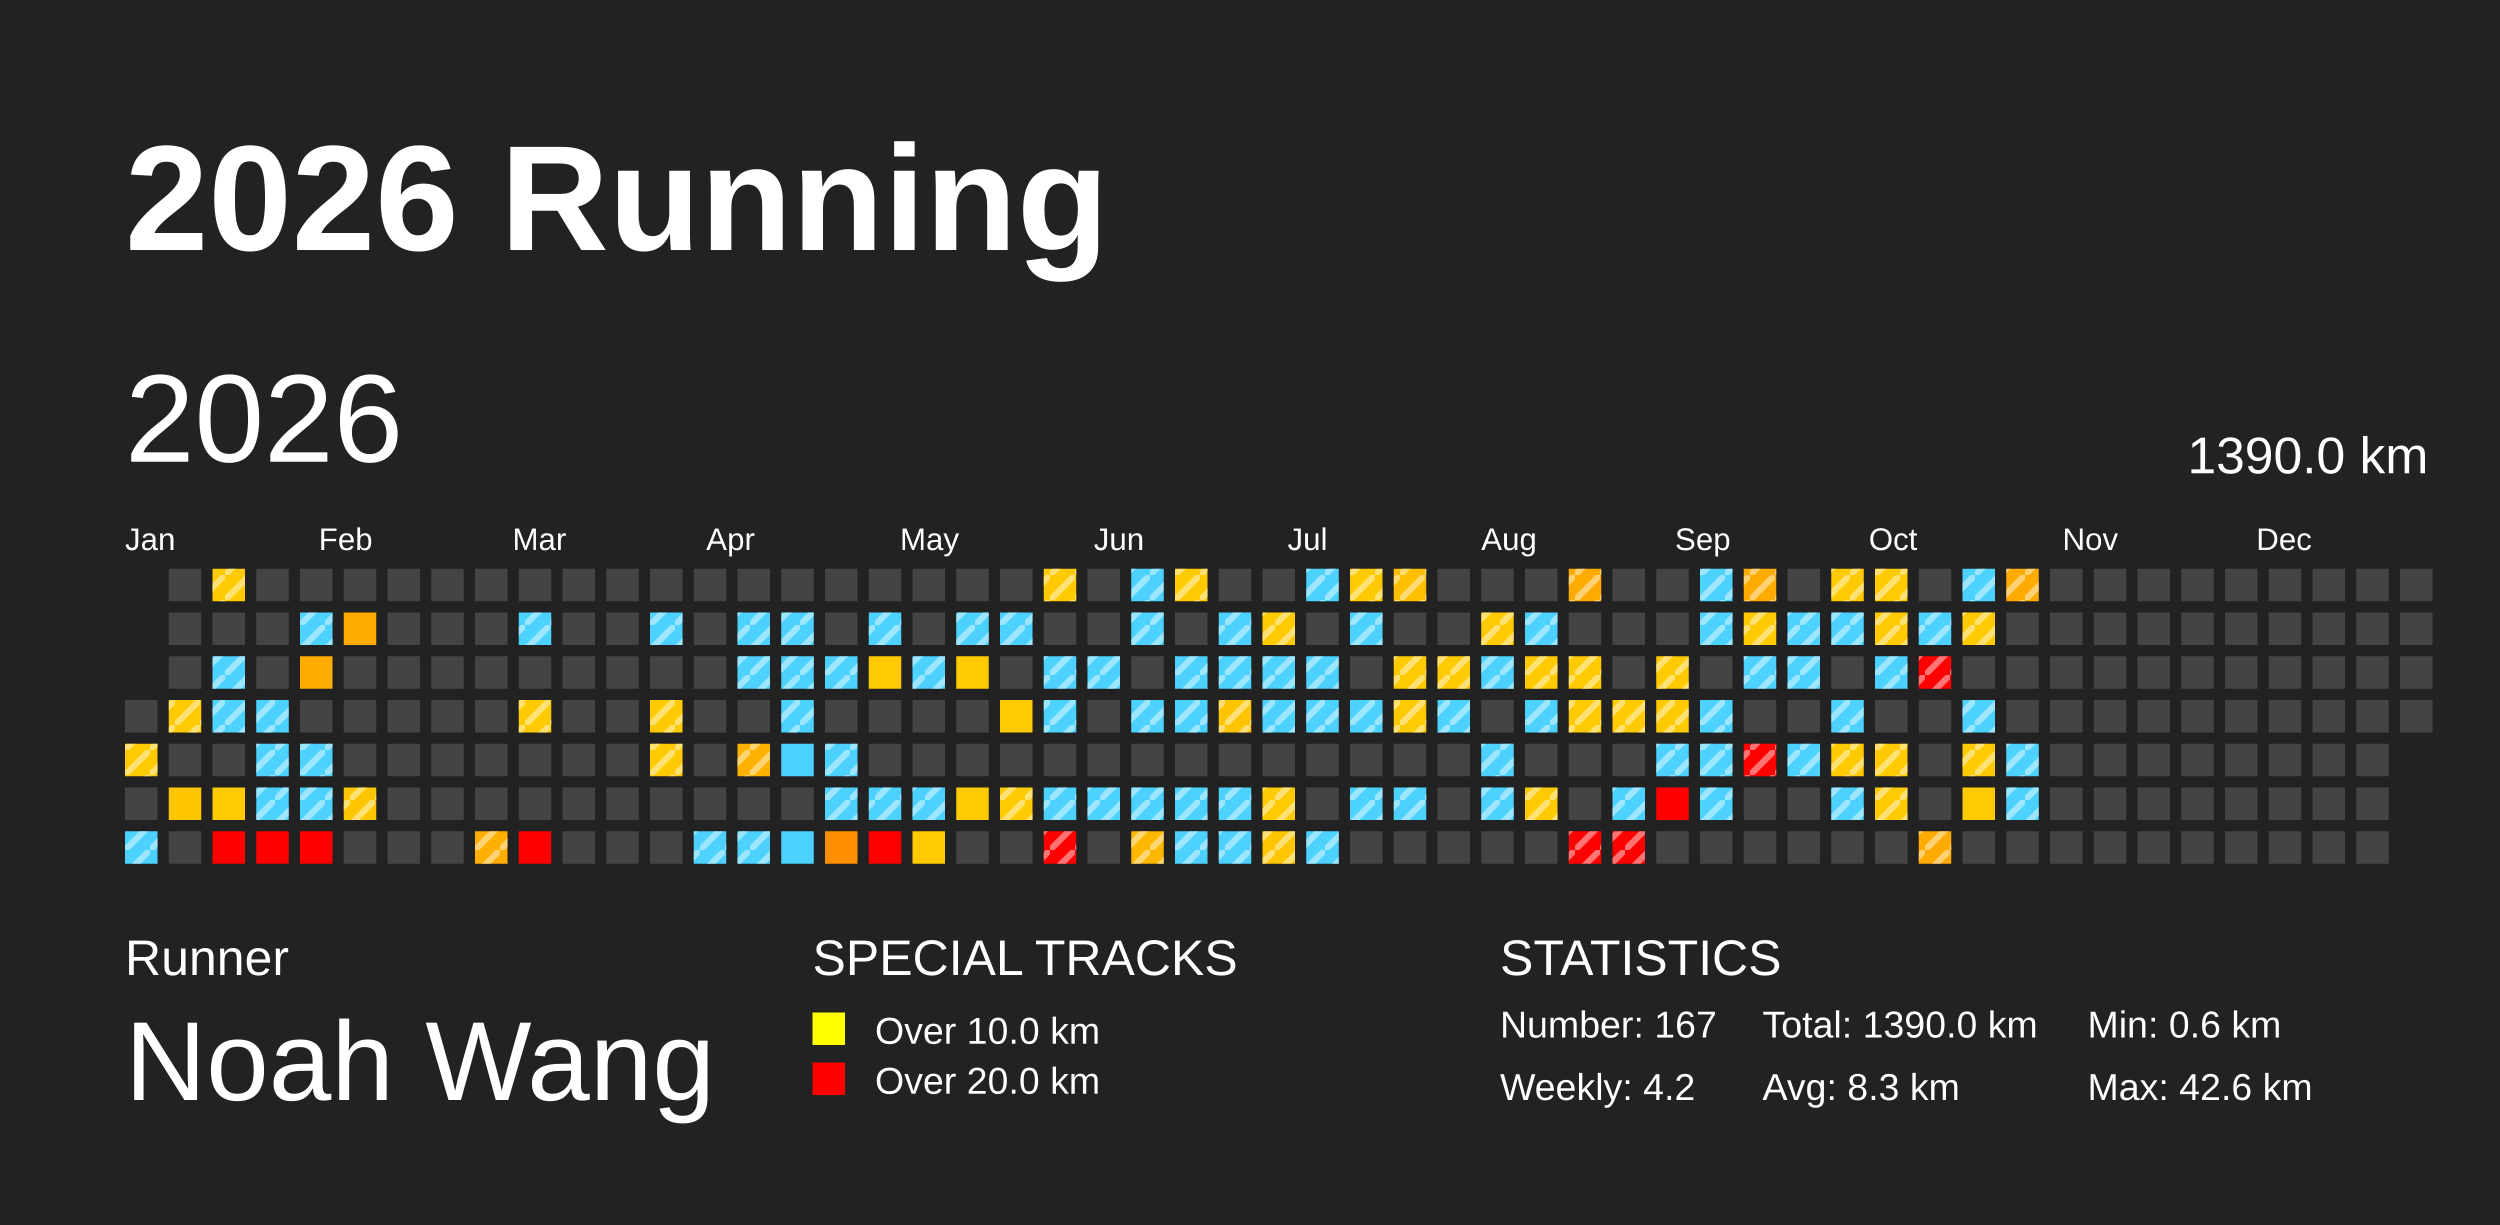
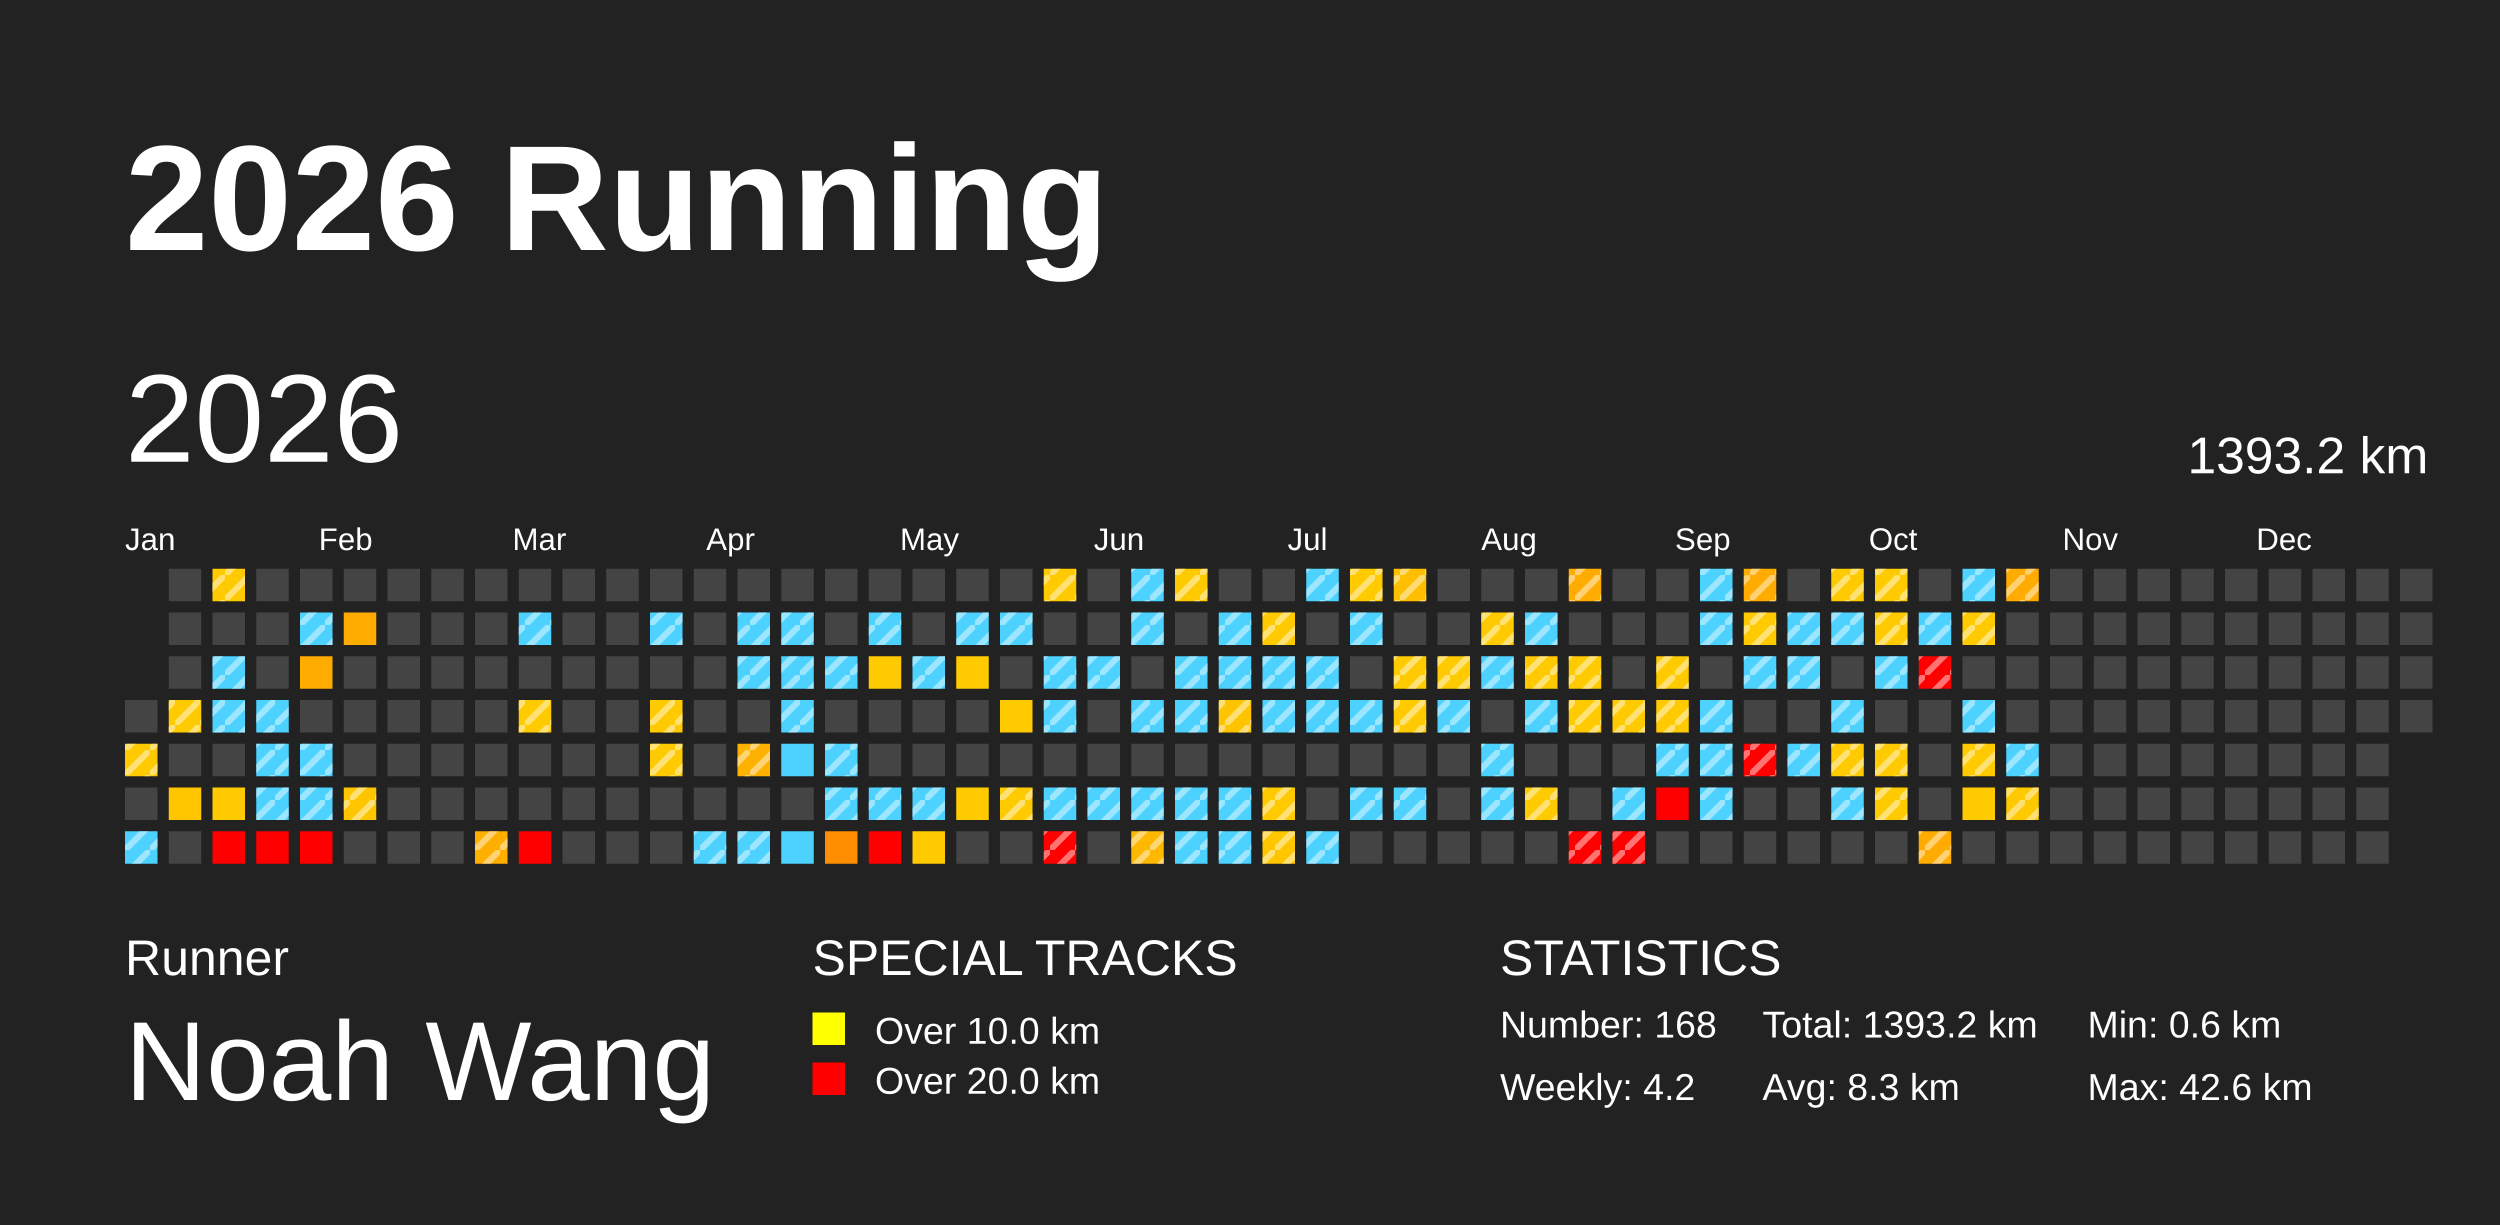
<svg xmlns="http://www.w3.org/2000/svg" baseProfile="full" height="98mm" version="1.1" viewBox="0,0,200,98" width="200mm">
  <defs>
    <pattern height="2" id="indoor-stripe" patternUnits="userSpaceOnUse" width="2">
      <line stroke="white" stroke-opacity="0.45" stroke-width="0.5" x1="0" x2="2" y1="2" y2="0" />
    </pattern>
  </defs>
  <rect fill="#222222" height="98" width="200" x="0" y="0" />
  <text fill="#FFFFFF" style="font-size:12px; font-family:Arial; font-weight:bold;" x="10" y="20">2026 Running</text>
  <text fill="#FFFFFF" style="font-size:4px; font-family:Arial" x="10" y="78">Runner</text>
  <text fill="#FFFFFF" style="font-size:9px; font-family:Arial" x="10" y="88">Noah Wang</text>
  <text fill="#FFFFFF" style="font-size:4px; font-family:Arial" x="65" y="78">SPECIAL TRACKS</text>
  <rect fill="yellow" height="2.6" width="2.6" x="65" y="81" />
  <text fill="#FFFFFF" style="font-size:3px; font-family:Arial" x="70" y="83.5">Over 10.0 km</text>
  <rect fill="red" height="2.6" width="2.6" x="65" y="85" />
  <text fill="#FFFFFF" style="font-size:3px; font-family:Arial" x="70" y="87.5">Over 20.0 km</text>
  <text fill="#FFFFFF" style="font-size:4px; font-family:Arial" x="120" y="78">STATISTICS</text>
-   <text fill="#FFFFFF" style="font-size:3px; font-family:Arial" x="120" y="83">Number: 167</text>
+   <text fill="#FFFFFF" style="font-size:3px; font-family:Arial" x="120" y="83">Number: 168</text>
  <text fill="#FFFFFF" style="font-size:3px; font-family:Arial" x="120" y="88">Weekly: 4.2</text>
-   <text fill="#FFFFFF" style="font-size:3px; font-family:Arial" x="141" y="83">Total: 1390.0 km</text>
+   <text fill="#FFFFFF" style="font-size:3px; font-family:Arial" x="141" y="83">Total: 1393.2 km</text>
  <text fill="#FFFFFF" style="font-size:3px; font-family:Arial" x="141" y="88">Avg: 8.3 km</text>
  <text fill="#FFFFFF" style="font-size:3px; font-family:Arial" x="167" y="83">Min: 0.6 km</text>
  <text fill="#FFFFFF" style="font-size:3px; font-family:Arial" x="167" y="88">Max: 42.6 km</text>
  <text dominant-baseline="hanging" fill="#FFFFFF" style="font-size:10.0px; font-family:Arial;" x="10" y="30">2026</text>
-   <text dominant-baseline="hanging" fill="#FFFFFF" style="font-size:4.125px; font-family:Arial;" x="175" y="35">1390.0 km</text>
+   <text dominant-baseline="hanging" fill="#FFFFFF" style="font-size:4.125px; font-family:Arial;" x="175" y="35">1393.2 km</text>
  <text fill="#FFFFFF" style="font-size:2.5px; font-family:Arial" x="10.0" y="44">Jan</text>
  <text fill="#FFFFFF" style="font-size:2.5px; font-family:Arial" x="25.5" y="44">Feb</text>
  <text fill="#FFFFFF" style="font-size:2.5px; font-family:Arial" x="41.0" y="44">Mar</text>
  <text fill="#FFFFFF" style="font-size:2.5px; font-family:Arial" x="56.5" y="44">Apr</text>
  <text fill="#FFFFFF" style="font-size:2.5px; font-family:Arial" x="72.0" y="44">May</text>
  <text fill="#FFFFFF" style="font-size:2.5px; font-family:Arial" x="87.5" y="44">Jun</text>
  <text fill="#FFFFFF" style="font-size:2.5px; font-family:Arial" x="103.0" y="44">Jul</text>
  <text fill="#FFFFFF" style="font-size:2.5px; font-family:Arial" x="118.5" y="44">Aug</text>
  <text fill="#FFFFFF" style="font-size:2.5px; font-family:Arial" x="134.0" y="44">Sep</text>
  <text fill="#FFFFFF" style="font-size:2.5px; font-family:Arial" x="149.5" y="44">Oct</text>
  <text fill="#FFFFFF" style="font-size:2.5px; font-family:Arial" x="165.0" y="44">Nov</text>
  <text fill="#FFFFFF" style="font-size:2.5px; font-family:Arial" x="180.5" y="44">Dec</text>
  <rect fill="#444444" height="2.6" width="2.6" x="10.0" y="56.0" />
  <rect fill="#ffca00" height="2.6" width="2.6" x="10.0" y="59.5" />
  <rect fill="url(#indoor-stripe)" height="2.6" style="pointer-events: none;" width="2.6" x="10.0" y="59.5" />
  <rect fill="#444444" height="2.6" width="2.6" x="10.0" y="63.0" />
  <rect fill="#4dd2ff" height="2.6" width="2.6" x="10.0" y="66.5" />
  <rect fill="url(#indoor-stripe)" height="2.6" style="pointer-events: none;" width="2.6" x="10.0" y="66.5" />
  <rect fill="#444444" height="2.6" width="2.6" x="13.5" y="45.5" />
  <rect fill="#444444" height="2.6" width="2.6" x="13.5" y="49.0" />
  <rect fill="#444444" height="2.6" width="2.6" x="13.5" y="52.5" />
  <rect fill="#ffca00" height="2.6" width="2.6" x="13.5" y="56.0" />
  <rect fill="url(#indoor-stripe)" height="2.6" style="pointer-events: none;" width="2.6" x="13.5" y="56.0" />
  <rect fill="#444444" height="2.6" width="2.6" x="13.5" y="59.5" />
  <rect fill="#ffc600" height="2.6" width="2.6" x="13.5" y="63.0" />
  <rect fill="#444444" height="2.6" width="2.6" x="13.5" y="66.5" />
  <rect fill="#ffca00" height="2.6" width="2.6" x="17.0" y="45.5" />
  <rect fill="url(#indoor-stripe)" height="2.6" style="pointer-events: none;" width="2.6" x="17.0" y="45.5" />
  <rect fill="#444444" height="2.6" width="2.6" x="17.0" y="49.0" />
  <rect fill="#4dd2ff" height="2.6" width="2.6" x="17.0" y="52.5" />
  <rect fill="url(#indoor-stripe)" height="2.6" style="pointer-events: none;" width="2.6" x="17.0" y="52.5" />
  <rect fill="#4dd2ff" height="2.6" width="2.6" x="17.0" y="56.0" />
  <rect fill="url(#indoor-stripe)" height="2.6" style="pointer-events: none;" width="2.6" x="17.0" y="56.0" />
  <rect fill="#444444" height="2.6" width="2.6" x="17.0" y="59.5" />
  <rect fill="#ffca00" height="2.6" width="2.6" x="17.0" y="63.0" />
  <rect fill="red" height="2.6" width="2.6" x="17.0" y="66.5" />
  <rect fill="#444444" height="2.6" width="2.6" x="20.5" y="45.5" />
  <rect fill="#444444" height="2.6" width="2.6" x="20.5" y="49.0" />
  <rect fill="#444444" height="2.6" width="2.6" x="20.5" y="52.5" />
  <rect fill="#4dd2ff" height="2.6" width="2.6" x="20.5" y="56.0" />
  <rect fill="url(#indoor-stripe)" height="2.6" style="pointer-events: none;" width="2.6" x="20.5" y="56.0" />
  <rect fill="#4dd2ff" height="2.6" width="2.6" x="20.5" y="59.5" />
  <rect fill="url(#indoor-stripe)" height="2.6" style="pointer-events: none;" width="2.6" x="20.5" y="59.5" />
  <rect fill="#4dd2ff" height="2.6" width="2.6" x="20.5" y="63.0" />
  <rect fill="url(#indoor-stripe)" height="2.6" style="pointer-events: none;" width="2.6" x="20.5" y="63.0" />
  <rect fill="red" height="2.6" width="2.6" x="20.5" y="66.5" />
  <rect fill="#444444" height="2.6" width="2.6" x="24.0" y="45.5" />
  <rect fill="#4dd2ff" height="2.6" width="2.6" x="24.0" y="49.0" />
  <rect fill="url(#indoor-stripe)" height="2.6" style="pointer-events: none;" width="2.6" x="24.0" y="49.0" />
  <rect fill="#ffab00" height="2.6" width="2.6" x="24.0" y="52.5" />
  <rect fill="#444444" height="2.6" width="2.6" x="24.0" y="56.0" />
  <rect fill="#4dd2ff" height="2.6" width="2.6" x="24.0" y="59.5" />
  <rect fill="url(#indoor-stripe)" height="2.6" style="pointer-events: none;" width="2.6" x="24.0" y="59.5" />
  <rect fill="#4dd2ff" height="2.6" width="2.6" x="24.0" y="63.0" />
  <rect fill="url(#indoor-stripe)" height="2.6" style="pointer-events: none;" width="2.6" x="24.0" y="63.0" />
  <rect fill="red" height="2.6" width="2.6" x="24.0" y="66.5" />
  <rect fill="#444444" height="2.6" width="2.6" x="27.5" y="45.5" />
  <rect fill="#ffab00" height="2.6" width="2.6" x="27.5" y="49.0" />
  <rect fill="#444444" height="2.6" width="2.6" x="27.5" y="52.5" />
  <rect fill="#444444" height="2.6" width="2.6" x="27.5" y="56.0" />
  <rect fill="#444444" height="2.6" width="2.6" x="27.5" y="59.5" />
  <rect fill="#ffc600" height="2.6" width="2.6" x="27.5" y="63.0" />
  <rect fill="url(#indoor-stripe)" height="2.6" style="pointer-events: none;" width="2.6" x="27.5" y="63.0" />
  <rect fill="#444444" height="2.6" width="2.6" x="27.5" y="66.5" />
  <rect fill="#444444" height="2.6" width="2.6" x="31.0" y="45.5" />
  <rect fill="#444444" height="2.6" width="2.6" x="31.0" y="49.0" />
  <rect fill="#444444" height="2.6" width="2.6" x="31.0" y="52.5" />
  <rect fill="#444444" height="2.6" width="2.6" x="31.0" y="56.0" />
  <rect fill="#444444" height="2.6" width="2.6" x="31.0" y="59.5" />
  <rect fill="#444444" height="2.6" width="2.6" x="31.0" y="63.0" />
  <rect fill="#444444" height="2.6" width="2.6" x="31.0" y="66.5" />
  <rect fill="#444444" height="2.6" width="2.6" x="34.5" y="45.5" />
  <rect fill="#444444" height="2.6" width="2.6" x="34.5" y="49.0" />
  <rect fill="#444444" height="2.6" width="2.6" x="34.5" y="52.5" />
  <rect fill="#444444" height="2.6" width="2.6" x="34.5" y="56.0" />
  <rect fill="#444444" height="2.6" width="2.6" x="34.5" y="59.5" />
  <rect fill="#444444" height="2.6" width="2.6" x="34.5" y="63.0" />
  <rect fill="#444444" height="2.6" width="2.6" x="34.5" y="66.5" />
  <rect fill="#444444" height="2.6" width="2.6" x="38.0" y="45.5" />
  <rect fill="#444444" height="2.6" width="2.6" x="38.0" y="49.0" />
  <rect fill="#444444" height="2.6" width="2.6" x="38.0" y="52.5" />
  <rect fill="#444444" height="2.6" width="2.6" x="38.0" y="56.0" />
  <rect fill="#444444" height="2.6" width="2.6" x="38.0" y="59.5" />
  <rect fill="#444444" height="2.6" width="2.6" x="38.0" y="63.0" />
  <rect fill="#ffaf00" height="2.6" width="2.6" x="38.0" y="66.5" />
  <rect fill="url(#indoor-stripe)" height="2.6" style="pointer-events: none;" width="2.6" x="38.0" y="66.5" />
  <rect fill="#444444" height="2.6" width="2.6" x="41.5" y="45.5" />
  <rect fill="#4dd2ff" height="2.6" width="2.6" x="41.5" y="49.0" />
  <rect fill="url(#indoor-stripe)" height="2.6" style="pointer-events: none;" width="2.6" x="41.5" y="49.0" />
  <rect fill="#444444" height="2.6" width="2.6" x="41.5" y="52.5" />
  <rect fill="#ffca00" height="2.6" width="2.6" x="41.5" y="56.0" />
  <rect fill="url(#indoor-stripe)" height="2.6" style="pointer-events: none;" width="2.6" x="41.5" y="56.0" />
  <rect fill="#444444" height="2.6" width="2.6" x="41.5" y="59.5" />
  <rect fill="#444444" height="2.6" width="2.6" x="41.5" y="63.0" />
  <rect fill="red" height="2.6" width="2.6" x="41.5" y="66.5" />
  <rect fill="#444444" height="2.6" width="2.6" x="45.0" y="45.5" />
  <rect fill="#444444" height="2.6" width="2.6" x="45.0" y="49.0" />
  <rect fill="#444444" height="2.6" width="2.6" x="45.0" y="52.5" />
  <rect fill="#444444" height="2.6" width="2.6" x="45.0" y="56.0" />
  <rect fill="#444444" height="2.6" width="2.6" x="45.0" y="59.5" />
  <rect fill="#444444" height="2.6" width="2.6" x="45.0" y="63.0" />
  <rect fill="#444444" height="2.6" width="2.6" x="45.0" y="66.5" />
  <rect fill="#444444" height="2.6" width="2.6" x="48.5" y="45.5" />
  <rect fill="#444444" height="2.6" width="2.6" x="48.5" y="49.0" />
  <rect fill="#444444" height="2.6" width="2.6" x="48.5" y="52.5" />
  <rect fill="#444444" height="2.6" width="2.6" x="48.5" y="56.0" />
  <rect fill="#444444" height="2.6" width="2.6" x="48.5" y="59.5" />
  <rect fill="#444444" height="2.6" width="2.6" x="48.5" y="63.0" />
  <rect fill="#444444" height="2.6" width="2.6" x="48.5" y="66.5" />
  <rect fill="#444444" height="2.6" width="2.6" x="52.0" y="45.5" />
  <rect fill="#4dd2ff" height="2.6" width="2.6" x="52.0" y="49.0" />
  <rect fill="url(#indoor-stripe)" height="2.6" style="pointer-events: none;" width="2.6" x="52.0" y="49.0" />
  <rect fill="#444444" height="2.6" width="2.6" x="52.0" y="52.5" />
  <rect fill="#ffca00" height="2.6" width="2.6" x="52.0" y="56.0" />
  <rect fill="url(#indoor-stripe)" height="2.6" style="pointer-events: none;" width="2.6" x="52.0" y="56.0" />
  <rect fill="#ffca00" height="2.6" width="2.6" x="52.0" y="59.5" />
  <rect fill="url(#indoor-stripe)" height="2.6" style="pointer-events: none;" width="2.6" x="52.0" y="59.5" />
  <rect fill="#444444" height="2.6" width="2.6" x="52.0" y="63.0" />
  <rect fill="#444444" height="2.6" width="2.6" x="52.0" y="66.5" />
  <rect fill="#444444" height="2.6" width="2.6" x="55.5" y="45.5" />
  <rect fill="#444444" height="2.6" width="2.6" x="55.5" y="49.0" />
  <rect fill="#444444" height="2.6" width="2.6" x="55.5" y="52.5" />
  <rect fill="#444444" height="2.6" width="2.6" x="55.5" y="56.0" />
  <rect fill="#444444" height="2.6" width="2.6" x="55.5" y="59.5" />
  <rect fill="#444444" height="2.6" width="2.6" x="55.5" y="63.0" />
  <rect fill="#4dd2ff" height="2.6" width="2.6" x="55.5" y="66.5" />
  <rect fill="url(#indoor-stripe)" height="2.6" style="pointer-events: none;" width="2.6" x="55.5" y="66.5" />
  <rect fill="#444444" height="2.6" width="2.6" x="59.0" y="45.5" />
  <rect fill="#4dd2ff" height="2.6" width="2.6" x="59.0" y="49.0" />
  <rect fill="url(#indoor-stripe)" height="2.6" style="pointer-events: none;" width="2.6" x="59.0" y="49.0" />
  <rect fill="#4dd2ff" height="2.6" width="2.6" x="59.0" y="52.5" />
  <rect fill="url(#indoor-stripe)" height="2.6" style="pointer-events: none;" width="2.6" x="59.0" y="52.5" />
  <rect fill="#444444" height="2.6" width="2.6" x="59.0" y="56.0" />
  <rect fill="#ffb100" height="2.6" width="2.6" x="59.0" y="59.5" />
  <rect fill="url(#indoor-stripe)" height="2.6" style="pointer-events: none;" width="2.6" x="59.0" y="59.5" />
  <rect fill="#444444" height="2.6" width="2.6" x="59.0" y="63.0" />
  <rect fill="#4dd2ff" height="2.6" width="2.6" x="59.0" y="66.5" />
  <rect fill="url(#indoor-stripe)" height="2.6" style="pointer-events: none;" width="2.6" x="59.0" y="66.5" />
  <rect fill="#444444" height="2.6" width="2.6" x="62.5" y="45.5" />
  <rect fill="#4dd2ff" height="2.6" width="2.6" x="62.5" y="49.0" />
  <rect fill="url(#indoor-stripe)" height="2.6" style="pointer-events: none;" width="2.6" x="62.5" y="49.0" />
  <rect fill="#4dd2ff" height="2.6" width="2.6" x="62.5" y="52.5" />
  <rect fill="url(#indoor-stripe)" height="2.6" style="pointer-events: none;" width="2.6" x="62.5" y="52.5" />
  <rect fill="#4dd2ff" height="2.6" width="2.6" x="62.5" y="56.0" />
  <rect fill="url(#indoor-stripe)" height="2.6" style="pointer-events: none;" width="2.6" x="62.5" y="56.0" />
  <rect fill="#4dd2ff" height="2.6" width="2.6" x="62.5" y="59.5" />
  <rect fill="#444444" height="2.6" width="2.6" x="62.5" y="63.0" />
  <rect fill="#4dd2ff" height="2.6" width="2.6" x="62.5" y="66.5" />
  <rect fill="#444444" height="2.6" width="2.6" x="66.0" y="45.5" />
  <rect fill="#444444" height="2.6" width="2.6" x="66.0" y="49.0" />
  <rect fill="#4dd2ff" height="2.6" width="2.6" x="66.0" y="52.5" />
  <rect fill="url(#indoor-stripe)" height="2.6" style="pointer-events: none;" width="2.6" x="66.0" y="52.5" />
  <rect fill="#444444" height="2.6" width="2.6" x="66.0" y="56.0" />
  <rect fill="#4dd2ff" height="2.6" width="2.6" x="66.0" y="59.5" />
  <rect fill="url(#indoor-stripe)" height="2.6" style="pointer-events: none;" width="2.6" x="66.0" y="59.5" />
  <rect fill="#4dd2ff" height="2.6" width="2.6" x="66.0" y="63.0" />
  <rect fill="url(#indoor-stripe)" height="2.6" style="pointer-events: none;" width="2.6" x="66.0" y="63.0" />
  <rect fill="#ff8f00" height="2.6" width="2.6" x="66.0" y="66.5" />
  <rect fill="#444444" height="2.6" width="2.6" x="69.5" y="45.5" />
  <rect fill="#4dd2ff" height="2.6" width="2.6" x="69.5" y="49.0" />
  <rect fill="url(#indoor-stripe)" height="2.6" style="pointer-events: none;" width="2.6" x="69.5" y="49.0" />
  <rect fill="#ffca00" height="2.6" width="2.6" x="69.5" y="52.5" />
  <rect fill="#444444" height="2.6" width="2.6" x="69.5" y="56.0" />
  <rect fill="#444444" height="2.6" width="2.6" x="69.5" y="59.5" />
  <rect fill="#4dd2ff" height="2.6" width="2.6" x="69.5" y="63.0" />
  <rect fill="url(#indoor-stripe)" height="2.6" style="pointer-events: none;" width="2.6" x="69.5" y="63.0" />
  <rect fill="red" height="2.6" width="2.6" x="69.5" y="66.5" />
  <rect fill="#444444" height="2.6" width="2.6" x="73.0" y="45.5" />
  <rect fill="#444444" height="2.6" width="2.6" x="73.0" y="49.0" />
  <rect fill="#4dd2ff" height="2.6" width="2.6" x="73.0" y="52.5" />
  <rect fill="url(#indoor-stripe)" height="2.6" style="pointer-events: none;" width="2.6" x="73.0" y="52.5" />
  <rect fill="#444444" height="2.6" width="2.6" x="73.0" y="56.0" />
  <rect fill="#444444" height="2.6" width="2.6" x="73.0" y="59.5" />
  <rect fill="#4dd2ff" height="2.6" width="2.6" x="73.0" y="63.0" />
  <rect fill="url(#indoor-stripe)" height="2.6" style="pointer-events: none;" width="2.6" x="73.0" y="63.0" />
  <rect fill="#ffca00" height="2.6" width="2.6" x="73.0" y="66.5" />
  <rect fill="#444444" height="2.6" width="2.6" x="76.5" y="45.5" />
  <rect fill="#4dd2ff" height="2.6" width="2.6" x="76.5" y="49.0" />
  <rect fill="url(#indoor-stripe)" height="2.6" style="pointer-events: none;" width="2.6" x="76.5" y="49.0" />
  <rect fill="#ffca00" height="2.6" width="2.6" x="76.5" y="52.5" />
  <rect fill="#444444" height="2.6" width="2.6" x="76.5" y="56.0" />
  <rect fill="#444444" height="2.6" width="2.6" x="76.5" y="59.5" />
  <rect fill="#ffca00" height="2.6" width="2.6" x="76.5" y="63.0" />
  <rect fill="#444444" height="2.6" width="2.6" x="76.5" y="66.5" />
  <rect fill="#444444" height="2.6" width="2.6" x="80.0" y="45.5" />
  <rect fill="#4dd2ff" height="2.6" width="2.6" x="80.0" y="49.0" />
  <rect fill="url(#indoor-stripe)" height="2.6" style="pointer-events: none;" width="2.6" x="80.0" y="49.0" />
  <rect fill="#444444" height="2.6" width="2.6" x="80.0" y="52.5" />
  <rect fill="#ffca00" height="2.6" width="2.6" x="80.0" y="56.0" />
  <rect fill="#444444" height="2.6" width="2.6" x="80.0" y="59.5" />
  <rect fill="#ffca00" height="2.6" width="2.6" x="80.0" y="63.0" />
  <rect fill="url(#indoor-stripe)" height="2.6" style="pointer-events: none;" width="2.6" x="80.0" y="63.0" />
  <rect fill="#444444" height="2.6" width="2.6" x="80.0" y="66.5" />
  <rect fill="#ffca00" height="2.6" width="2.6" x="83.5" y="45.5" />
  <rect fill="url(#indoor-stripe)" height="2.6" style="pointer-events: none;" width="2.6" x="83.5" y="45.5" />
  <rect fill="#444444" height="2.6" width="2.6" x="83.5" y="49.0" />
  <rect fill="#4dd2ff" height="2.6" width="2.6" x="83.5" y="52.5" />
  <rect fill="url(#indoor-stripe)" height="2.6" style="pointer-events: none;" width="2.6" x="83.5" y="52.5" />
  <rect fill="#4dd2ff" height="2.6" width="2.6" x="83.5" y="56.0" />
  <rect fill="url(#indoor-stripe)" height="2.6" style="pointer-events: none;" width="2.6" x="83.5" y="56.0" />
  <rect fill="#444444" height="2.6" width="2.6" x="83.5" y="59.5" />
  <rect fill="#4dd2ff" height="2.6" width="2.6" x="83.5" y="63.0" />
  <rect fill="url(#indoor-stripe)" height="2.6" style="pointer-events: none;" width="2.6" x="83.5" y="63.0" />
  <rect fill="red" height="2.6" width="2.6" x="83.5" y="66.5" />
  <rect fill="url(#indoor-stripe)" height="2.6" style="pointer-events: none;" width="2.6" x="83.5" y="66.5" />
  <rect fill="#444444" height="2.6" width="2.6" x="87.0" y="45.5" />
  <rect fill="#444444" height="2.6" width="2.6" x="87.0" y="49.0" />
  <rect fill="#4dd2ff" height="2.6" width="2.6" x="87.0" y="52.5" />
  <rect fill="url(#indoor-stripe)" height="2.6" style="pointer-events: none;" width="2.6" x="87.0" y="52.5" />
  <rect fill="#444444" height="2.6" width="2.6" x="87.0" y="56.0" />
  <rect fill="#444444" height="2.6" width="2.6" x="87.0" y="59.5" />
  <rect fill="#4dd2ff" height="2.6" width="2.6" x="87.0" y="63.0" />
  <rect fill="url(#indoor-stripe)" height="2.6" style="pointer-events: none;" width="2.6" x="87.0" y="63.0" />
  <rect fill="#444444" height="2.6" width="2.6" x="87.0" y="66.5" />
  <rect fill="#4dd2ff" height="2.6" width="2.6" x="90.5" y="45.5" />
  <rect fill="url(#indoor-stripe)" height="2.6" style="pointer-events: none;" width="2.6" x="90.5" y="45.5" />
  <rect fill="#4dd2ff" height="2.6" width="2.6" x="90.5" y="49.0" />
  <rect fill="url(#indoor-stripe)" height="2.6" style="pointer-events: none;" width="2.6" x="90.5" y="49.0" />
  <rect fill="#444444" height="2.6" width="2.6" x="90.5" y="52.5" />
  <rect fill="#4dd2ff" height="2.6" width="2.6" x="90.5" y="56.0" />
  <rect fill="url(#indoor-stripe)" height="2.6" style="pointer-events: none;" width="2.6" x="90.5" y="56.0" />
  <rect fill="#444444" height="2.6" width="2.6" x="90.5" y="59.5" />
  <rect fill="#4dd2ff" height="2.6" width="2.6" x="90.5" y="63.0" />
  <rect fill="url(#indoor-stripe)" height="2.6" style="pointer-events: none;" width="2.6" x="90.5" y="63.0" />
  <rect fill="#ffb800" height="2.6" width="2.6" x="90.5" y="66.5" />
  <rect fill="url(#indoor-stripe)" height="2.6" style="pointer-events: none;" width="2.6" x="90.5" y="66.5" />
  <rect fill="#ffca00" height="2.6" width="2.6" x="94.0" y="45.5" />
  <rect fill="url(#indoor-stripe)" height="2.6" style="pointer-events: none;" width="2.6" x="94.0" y="45.5" />
  <rect fill="#444444" height="2.6" width="2.6" x="94.0" y="49.0" />
  <rect fill="#4dd2ff" height="2.6" width="2.6" x="94.0" y="52.5" />
  <rect fill="url(#indoor-stripe)" height="2.6" style="pointer-events: none;" width="2.6" x="94.0" y="52.5" />
  <rect fill="#4dd2ff" height="2.6" width="2.6" x="94.0" y="56.0" />
  <rect fill="url(#indoor-stripe)" height="2.6" style="pointer-events: none;" width="2.6" x="94.0" y="56.0" />
  <rect fill="#444444" height="2.6" width="2.6" x="94.0" y="59.5" />
  <rect fill="#4dd2ff" height="2.6" width="2.6" x="94.0" y="63.0" />
  <rect fill="url(#indoor-stripe)" height="2.6" style="pointer-events: none;" width="2.6" x="94.0" y="63.0" />
  <rect fill="#4dd2ff" height="2.6" width="2.6" x="94.0" y="66.5" />
  <rect fill="url(#indoor-stripe)" height="2.6" style="pointer-events: none;" width="2.6" x="94.0" y="66.5" />
  <rect fill="#444444" height="2.6" width="2.6" x="97.5" y="45.5" />
  <rect fill="#4dd2ff" height="2.6" width="2.6" x="97.5" y="49.0" />
  <rect fill="url(#indoor-stripe)" height="2.6" style="pointer-events: none;" width="2.6" x="97.5" y="49.0" />
  <rect fill="#4dd2ff" height="2.6" width="2.6" x="97.5" y="52.5" />
  <rect fill="url(#indoor-stripe)" height="2.6" style="pointer-events: none;" width="2.6" x="97.5" y="52.5" />
  <rect fill="#ffc400" height="2.6" width="2.6" x="97.5" y="56.0" />
  <rect fill="url(#indoor-stripe)" height="2.6" style="pointer-events: none;" width="2.6" x="97.5" y="56.0" />
  <rect fill="#444444" height="2.6" width="2.6" x="97.5" y="59.5" />
  <rect fill="#4dd2ff" height="2.6" width="2.6" x="97.5" y="63.0" />
  <rect fill="url(#indoor-stripe)" height="2.6" style="pointer-events: none;" width="2.6" x="97.5" y="63.0" />
  <rect fill="#4dd2ff" height="2.6" width="2.6" x="97.5" y="66.5" />
  <rect fill="url(#indoor-stripe)" height="2.6" style="pointer-events: none;" width="2.6" x="97.5" y="66.5" />
  <rect fill="#444444" height="2.6" width="2.6" x="101.0" y="45.5" />
  <rect fill="#ffca00" height="2.6" width="2.6" x="101.0" y="49.0" />
  <rect fill="url(#indoor-stripe)" height="2.6" style="pointer-events: none;" width="2.6" x="101.0" y="49.0" />
  <rect fill="#4dd2ff" height="2.6" width="2.6" x="101.0" y="52.5" />
  <rect fill="url(#indoor-stripe)" height="2.6" style="pointer-events: none;" width="2.6" x="101.0" y="52.5" />
  <rect fill="#4dd2ff" height="2.6" width="2.6" x="101.0" y="56.0" />
  <rect fill="url(#indoor-stripe)" height="2.6" style="pointer-events: none;" width="2.6" x="101.0" y="56.0" />
  <rect fill="#444444" height="2.6" width="2.6" x="101.0" y="59.5" />
  <rect fill="#ffca00" height="2.6" width="2.6" x="101.0" y="63.0" />
  <rect fill="url(#indoor-stripe)" height="2.6" style="pointer-events: none;" width="2.6" x="101.0" y="63.0" />
  <rect fill="#ffc600" height="2.6" width="2.6" x="101.0" y="66.5" />
  <rect fill="url(#indoor-stripe)" height="2.6" style="pointer-events: none;" width="2.6" x="101.0" y="66.5" />
  <rect fill="#4dd2ff" height="2.6" width="2.6" x="104.5" y="45.5" />
  <rect fill="url(#indoor-stripe)" height="2.6" style="pointer-events: none;" width="2.6" x="104.5" y="45.5" />
  <rect fill="#444444" height="2.6" width="2.6" x="104.5" y="49.0" />
  <rect fill="#4dd2ff" height="2.6" width="2.6" x="104.5" y="52.5" />
  <rect fill="url(#indoor-stripe)" height="2.6" style="pointer-events: none;" width="2.6" x="104.5" y="52.5" />
  <rect fill="#4dd2ff" height="2.6" width="2.6" x="104.5" y="56.0" />
  <rect fill="url(#indoor-stripe)" height="2.6" style="pointer-events: none;" width="2.6" x="104.5" y="56.0" />
  <rect fill="#444444" height="2.6" width="2.6" x="104.5" y="59.5" />
  <rect fill="#444444" height="2.6" width="2.6" x="104.5" y="63.0" />
  <rect fill="#4dd2ff" height="2.6" width="2.6" x="104.5" y="66.5" />
  <rect fill="url(#indoor-stripe)" height="2.6" style="pointer-events: none;" width="2.6" x="104.5" y="66.5" />
  <rect fill="#ffca00" height="2.6" width="2.6" x="108.0" y="45.5" />
  <rect fill="url(#indoor-stripe)" height="2.6" style="pointer-events: none;" width="2.6" x="108.0" y="45.5" />
  <rect fill="#4dd2ff" height="2.6" width="2.6" x="108.0" y="49.0" />
  <rect fill="url(#indoor-stripe)" height="2.6" style="pointer-events: none;" width="2.6" x="108.0" y="49.0" />
  <rect fill="#444444" height="2.6" width="2.6" x="108.0" y="52.5" />
  <rect fill="#4dd2ff" height="2.6" width="2.6" x="108.0" y="56.0" />
  <rect fill="url(#indoor-stripe)" height="2.6" style="pointer-events: none;" width="2.6" x="108.0" y="56.0" />
  <rect fill="#444444" height="2.6" width="2.6" x="108.0" y="59.5" />
  <rect fill="#4dd2ff" height="2.6" width="2.6" x="108.0" y="63.0" />
  <rect fill="url(#indoor-stripe)" height="2.6" style="pointer-events: none;" width="2.6" x="108.0" y="63.0" />
  <rect fill="#444444" height="2.6" width="2.6" x="108.0" y="66.5" />
  <rect fill="#ffbe00" height="2.6" width="2.6" x="111.5" y="45.5" />
  <rect fill="url(#indoor-stripe)" height="2.6" style="pointer-events: none;" width="2.6" x="111.5" y="45.5" />
  <rect fill="#444444" height="2.6" width="2.6" x="111.5" y="49.0" />
  <rect fill="#ffca00" height="2.6" width="2.6" x="111.5" y="52.5" />
  <rect fill="url(#indoor-stripe)" height="2.6" style="pointer-events: none;" width="2.6" x="111.5" y="52.5" />
  <rect fill="#ffca00" height="2.6" width="2.6" x="111.5" y="56.0" />
  <rect fill="url(#indoor-stripe)" height="2.6" style="pointer-events: none;" width="2.6" x="111.5" y="56.0" />
  <rect fill="#444444" height="2.6" width="2.6" x="111.5" y="59.5" />
  <rect fill="#4dd2ff" height="2.6" width="2.6" x="111.5" y="63.0" />
  <rect fill="url(#indoor-stripe)" height="2.6" style="pointer-events: none;" width="2.6" x="111.5" y="63.0" />
  <rect fill="#444444" height="2.6" width="2.6" x="111.5" y="66.5" />
  <rect fill="#444444" height="2.6" width="2.6" x="115.0" y="45.5" />
  <rect fill="#444444" height="2.6" width="2.6" x="115.0" y="49.0" />
  <rect fill="#ffca00" height="2.6" width="2.6" x="115.0" y="52.5" />
  <rect fill="url(#indoor-stripe)" height="2.6" style="pointer-events: none;" width="2.6" x="115.0" y="52.5" />
  <rect fill="#4dd2ff" height="2.6" width="2.6" x="115.0" y="56.0" />
  <rect fill="url(#indoor-stripe)" height="2.6" style="pointer-events: none;" width="2.6" x="115.0" y="56.0" />
  <rect fill="#444444" height="2.6" width="2.6" x="115.0" y="59.5" />
  <rect fill="#444444" height="2.6" width="2.6" x="115.0" y="63.0" />
  <rect fill="#444444" height="2.6" width="2.6" x="115.0" y="66.5" />
  <rect fill="#444444" height="2.6" width="2.6" x="118.5" y="45.5" />
  <rect fill="#ffca00" height="2.6" width="2.6" x="118.5" y="49.0" />
  <rect fill="url(#indoor-stripe)" height="2.6" style="pointer-events: none;" width="2.6" x="118.5" y="49.0" />
  <rect fill="#4dd2ff" height="2.6" width="2.6" x="118.5" y="52.5" />
  <rect fill="url(#indoor-stripe)" height="2.6" style="pointer-events: none;" width="2.6" x="118.5" y="52.5" />
  <rect fill="#444444" height="2.6" width="2.6" x="118.5" y="56.0" />
  <rect fill="#4dd2ff" height="2.6" width="2.6" x="118.5" y="59.5" />
  <rect fill="url(#indoor-stripe)" height="2.6" style="pointer-events: none;" width="2.6" x="118.5" y="59.5" />
  <rect fill="#4dd2ff" height="2.6" width="2.6" x="118.5" y="63.0" />
  <rect fill="url(#indoor-stripe)" height="2.6" style="pointer-events: none;" width="2.6" x="118.5" y="63.0" />
  <rect fill="#444444" height="2.6" width="2.6" x="118.5" y="66.5" />
  <rect fill="#444444" height="2.6" width="2.6" x="122.0" y="45.5" />
  <rect fill="#4dd2ff" height="2.6" width="2.6" x="122.0" y="49.0" />
  <rect fill="url(#indoor-stripe)" height="2.6" style="pointer-events: none;" width="2.6" x="122.0" y="49.0" />
  <rect fill="#ffca00" height="2.6" width="2.6" x="122.0" y="52.5" />
  <rect fill="url(#indoor-stripe)" height="2.6" style="pointer-events: none;" width="2.6" x="122.0" y="52.5" />
  <rect fill="#4dd2ff" height="2.6" width="2.6" x="122.0" y="56.0" />
  <rect fill="url(#indoor-stripe)" height="2.6" style="pointer-events: none;" width="2.6" x="122.0" y="56.0" />
  <rect fill="#444444" height="2.6" width="2.6" x="122.0" y="59.5" />
  <rect fill="#ffca00" height="2.6" width="2.6" x="122.0" y="63.0" />
  <rect fill="url(#indoor-stripe)" height="2.6" style="pointer-events: none;" width="2.6" x="122.0" y="63.0" />
  <rect fill="#444444" height="2.6" width="2.6" x="122.0" y="66.5" />
  <rect fill="#ffab00" height="2.6" width="2.6" x="125.5" y="45.5" />
  <rect fill="url(#indoor-stripe)" height="2.6" style="pointer-events: none;" width="2.6" x="125.5" y="45.5" />
  <rect fill="#444444" height="2.6" width="2.6" x="125.5" y="49.0" />
  <rect fill="#ffca00" height="2.6" width="2.6" x="125.5" y="52.5" />
  <rect fill="url(#indoor-stripe)" height="2.6" style="pointer-events: none;" width="2.6" x="125.5" y="52.5" />
  <rect fill="#ffca00" height="2.6" width="2.6" x="125.5" y="56.0" />
  <rect fill="url(#indoor-stripe)" height="2.6" style="pointer-events: none;" width="2.6" x="125.5" y="56.0" />
  <rect fill="#444444" height="2.6" width="2.6" x="125.5" y="59.5" />
  <rect fill="#444444" height="2.6" width="2.6" x="125.5" y="63.0" />
  <rect fill="red" height="2.6" width="2.6" x="125.5" y="66.5" />
  <rect fill="url(#indoor-stripe)" height="2.6" style="pointer-events: none;" width="2.6" x="125.5" y="66.5" />
  <rect fill="#444444" height="2.6" width="2.6" x="129.0" y="45.5" />
  <rect fill="#444444" height="2.6" width="2.6" x="129.0" y="49.0" />
  <rect fill="#444444" height="2.6" width="2.6" x="129.0" y="52.5" />
  <rect fill="#ffca00" height="2.6" width="2.6" x="129.0" y="56.0" />
  <rect fill="url(#indoor-stripe)" height="2.6" style="pointer-events: none;" width="2.6" x="129.0" y="56.0" />
  <rect fill="#444444" height="2.6" width="2.6" x="129.0" y="59.5" />
  <rect fill="#4dd2ff" height="2.6" width="2.6" x="129.0" y="63.0" />
  <rect fill="url(#indoor-stripe)" height="2.6" style="pointer-events: none;" width="2.6" x="129.0" y="63.0" />
  <rect fill="red" height="2.6" width="2.6" x="129.0" y="66.5" />
  <rect fill="url(#indoor-stripe)" height="2.6" style="pointer-events: none;" width="2.6" x="129.0" y="66.5" />
  <rect fill="#444444" height="2.6" width="2.6" x="132.5" y="45.5" />
  <rect fill="#444444" height="2.6" width="2.6" x="132.5" y="49.0" />
  <rect fill="#ffca00" height="2.6" width="2.6" x="132.5" y="52.5" />
  <rect fill="url(#indoor-stripe)" height="2.6" style="pointer-events: none;" width="2.6" x="132.5" y="52.5" />
  <rect fill="#ffca00" height="2.6" width="2.6" x="132.5" y="56.0" />
  <rect fill="url(#indoor-stripe)" height="2.6" style="pointer-events: none;" width="2.6" x="132.5" y="56.0" />
  <rect fill="#4dd2ff" height="2.6" width="2.6" x="132.5" y="59.5" />
  <rect fill="url(#indoor-stripe)" height="2.6" style="pointer-events: none;" width="2.6" x="132.5" y="59.5" />
  <rect fill="red" height="2.6" width="2.6" x="132.5" y="63.0" />
  <rect fill="#444444" height="2.6" width="2.6" x="132.5" y="66.5" />
  <rect fill="#4dd2ff" height="2.6" width="2.6" x="136.0" y="45.5" />
  <rect fill="url(#indoor-stripe)" height="2.6" style="pointer-events: none;" width="2.6" x="136.0" y="45.5" />
  <rect fill="#4dd2ff" height="2.6" width="2.6" x="136.0" y="49.0" />
  <rect fill="url(#indoor-stripe)" height="2.6" style="pointer-events: none;" width="2.6" x="136.0" y="49.0" />
  <rect fill="#444444" height="2.6" width="2.6" x="136.0" y="52.5" />
  <rect fill="#4dd2ff" height="2.6" width="2.6" x="136.0" y="56.0" />
  <rect fill="url(#indoor-stripe)" height="2.6" style="pointer-events: none;" width="2.6" x="136.0" y="56.0" />
  <rect fill="#4dd2ff" height="2.6" width="2.6" x="136.0" y="59.5" />
  <rect fill="url(#indoor-stripe)" height="2.6" style="pointer-events: none;" width="2.6" x="136.0" y="59.5" />
  <rect fill="#4dd2ff" height="2.6" width="2.6" x="136.0" y="63.0" />
  <rect fill="url(#indoor-stripe)" height="2.6" style="pointer-events: none;" width="2.6" x="136.0" y="63.0" />
  <rect fill="#444444" height="2.6" width="2.6" x="136.0" y="66.5" />
  <rect fill="#ffab00" height="2.6" width="2.6" x="139.5" y="45.5" />
  <rect fill="url(#indoor-stripe)" height="2.6" style="pointer-events: none;" width="2.6" x="139.5" y="45.5" />
  <rect fill="#ffca00" height="2.6" width="2.6" x="139.5" y="49.0" />
  <rect fill="url(#indoor-stripe)" height="2.6" style="pointer-events: none;" width="2.6" x="139.5" y="49.0" />
  <rect fill="#4dd2ff" height="2.6" width="2.6" x="139.5" y="52.5" />
  <rect fill="url(#indoor-stripe)" height="2.6" style="pointer-events: none;" width="2.6" x="139.5" y="52.5" />
  <rect fill="#444444" height="2.6" width="2.6" x="139.5" y="56.0" />
  <rect fill="red" height="2.6" width="2.6" x="139.5" y="59.5" />
  <rect fill="url(#indoor-stripe)" height="2.6" style="pointer-events: none;" width="2.6" x="139.5" y="59.5" />
  <rect fill="#444444" height="2.6" width="2.6" x="139.5" y="63.0" />
  <rect fill="#444444" height="2.6" width="2.6" x="139.5" y="66.5" />
  <rect fill="#444444" height="2.6" width="2.6" x="143.0" y="45.5" />
  <rect fill="#4dd2ff" height="2.6" width="2.6" x="143.0" y="49.0" />
  <rect fill="url(#indoor-stripe)" height="2.6" style="pointer-events: none;" width="2.6" x="143.0" y="49.0" />
  <rect fill="#4dd2ff" height="2.6" width="2.6" x="143.0" y="52.5" />
  <rect fill="url(#indoor-stripe)" height="2.6" style="pointer-events: none;" width="2.6" x="143.0" y="52.5" />
  <rect fill="#444444" height="2.6" width="2.6" x="143.0" y="56.0" />
  <rect fill="#4dd2ff" height="2.6" width="2.6" x="143.0" y="59.5" />
  <rect fill="url(#indoor-stripe)" height="2.6" style="pointer-events: none;" width="2.6" x="143.0" y="59.5" />
  <rect fill="#444444" height="2.6" width="2.6" x="143.0" y="63.0" />
  <rect fill="#444444" height="2.6" width="2.6" x="143.0" y="66.5" />
  <rect fill="#ffca00" height="2.6" width="2.6" x="146.5" y="45.5" />
  <rect fill="url(#indoor-stripe)" height="2.6" style="pointer-events: none;" width="2.6" x="146.5" y="45.5" />
  <rect fill="#4dd2ff" height="2.6" width="2.6" x="146.5" y="49.0" />
  <rect fill="url(#indoor-stripe)" height="2.6" style="pointer-events: none;" width="2.6" x="146.5" y="49.0" />
  <rect fill="#444444" height="2.6" width="2.6" x="146.5" y="52.5" />
  <rect fill="#4dd2ff" height="2.6" width="2.6" x="146.5" y="56.0" />
  <rect fill="url(#indoor-stripe)" height="2.6" style="pointer-events: none;" width="2.6" x="146.5" y="56.0" />
  <rect fill="#ffca00" height="2.6" width="2.6" x="146.5" y="59.5" />
  <rect fill="url(#indoor-stripe)" height="2.6" style="pointer-events: none;" width="2.6" x="146.5" y="59.5" />
  <rect fill="#4dd2ff" height="2.6" width="2.6" x="146.5" y="63.0" />
  <rect fill="url(#indoor-stripe)" height="2.6" style="pointer-events: none;" width="2.6" x="146.5" y="63.0" />
  <rect fill="#444444" height="2.6" width="2.6" x="146.5" y="66.5" />
  <rect fill="#ffca00" height="2.6" width="2.6" x="150.0" y="45.5" />
  <rect fill="url(#indoor-stripe)" height="2.6" style="pointer-events: none;" width="2.6" x="150.0" y="45.5" />
  <rect fill="#ffca00" height="2.6" width="2.6" x="150.0" y="49.0" />
  <rect fill="url(#indoor-stripe)" height="2.6" style="pointer-events: none;" width="2.6" x="150.0" y="49.0" />
  <rect fill="#4dd2ff" height="2.6" width="2.6" x="150.0" y="52.5" />
  <rect fill="url(#indoor-stripe)" height="2.6" style="pointer-events: none;" width="2.6" x="150.0" y="52.5" />
  <rect fill="#444444" height="2.6" width="2.6" x="150.0" y="56.0" />
  <rect fill="#ffca00" height="2.6" width="2.6" x="150.0" y="59.5" />
  <rect fill="url(#indoor-stripe)" height="2.6" style="pointer-events: none;" width="2.6" x="150.0" y="59.5" />
  <rect fill="#ffca00" height="2.6" width="2.6" x="150.0" y="63.0" />
  <rect fill="url(#indoor-stripe)" height="2.6" style="pointer-events: none;" width="2.6" x="150.0" y="63.0" />
  <rect fill="#444444" height="2.6" width="2.6" x="150.0" y="66.5" />
  <rect fill="#444444" height="2.6" width="2.6" x="153.5" y="45.5" />
  <rect fill="#4dd2ff" height="2.6" width="2.6" x="153.5" y="49.0" />
  <rect fill="url(#indoor-stripe)" height="2.6" style="pointer-events: none;" width="2.6" x="153.5" y="49.0" />
  <rect fill="red" height="2.6" width="2.6" x="153.5" y="52.5" />
  <rect fill="url(#indoor-stripe)" height="2.6" style="pointer-events: none;" width="2.6" x="153.5" y="52.5" />
  <rect fill="#444444" height="2.6" width="2.6" x="153.5" y="56.0" />
  <rect fill="#444444" height="2.6" width="2.6" x="153.5" y="59.5" />
  <rect fill="#444444" height="2.6" width="2.6" x="153.5" y="63.0" />
  <rect fill="#ffab00" height="2.6" width="2.6" x="153.5" y="66.5" />
  <rect fill="url(#indoor-stripe)" height="2.6" style="pointer-events: none;" width="2.6" x="153.5" y="66.5" />
  <rect fill="#4dd2ff" height="2.6" width="2.6" x="157.0" y="45.5" />
  <rect fill="url(#indoor-stripe)" height="2.6" style="pointer-events: none;" width="2.6" x="157.0" y="45.5" />
  <rect fill="#ffca00" height="2.6" width="2.6" x="157.0" y="49.0" />
  <rect fill="url(#indoor-stripe)" height="2.6" style="pointer-events: none;" width="2.6" x="157.0" y="49.0" />
  <rect fill="#444444" height="2.6" width="2.6" x="157.0" y="52.5" />
  <rect fill="#4dd2ff" height="2.6" width="2.6" x="157.0" y="56.0" />
  <rect fill="url(#indoor-stripe)" height="2.6" style="pointer-events: none;" width="2.6" x="157.0" y="56.0" />
  <rect fill="#ffca00" height="2.6" width="2.6" x="157.0" y="59.5" />
  <rect fill="url(#indoor-stripe)" height="2.6" style="pointer-events: none;" width="2.6" x="157.0" y="59.5" />
  <rect fill="#ffca00" height="2.6" width="2.6" x="157.0" y="63.0" />
  <rect fill="#444444" height="2.6" width="2.6" x="157.0" y="66.5" />
  <rect fill="#ffab00" height="2.6" width="2.6" x="160.5" y="45.5" />
  <rect fill="url(#indoor-stripe)" height="2.6" style="pointer-events: none;" width="2.6" x="160.5" y="45.5" />
  <rect fill="#444444" height="2.6" width="2.6" x="160.5" y="49.0" />
  <rect fill="#444444" height="2.6" width="2.6" x="160.5" y="52.5" />
  <rect fill="#444444" height="2.6" width="2.6" x="160.5" y="56.0" />
  <rect fill="#4dd2ff" height="2.6" width="2.6" x="160.5" y="59.5" />
  <rect fill="url(#indoor-stripe)" height="2.6" style="pointer-events: none;" width="2.6" x="160.5" y="59.5" />
-   <rect fill="#4dd2ff" height="2.6" width="2.6" x="160.5" y="63.0" />
+   <rect fill="#ffc900" height="2.6" width="2.6" x="160.5" y="63.0" />
  <rect fill="url(#indoor-stripe)" height="2.6" style="pointer-events: none;" width="2.6" x="160.5" y="63.0" />
  <rect fill="#444444" height="2.6" width="2.6" x="160.5" y="66.5" />
  <rect fill="#444444" height="2.6" width="2.6" x="164.0" y="45.5" />
  <rect fill="#444444" height="2.6" width="2.6" x="164.0" y="49.0" />
  <rect fill="#444444" height="2.6" width="2.6" x="164.0" y="52.5" />
  <rect fill="#444444" height="2.6" width="2.6" x="164.0" y="56.0" />
  <rect fill="#444444" height="2.6" width="2.6" x="164.0" y="59.5" />
  <rect fill="#444444" height="2.6" width="2.6" x="164.0" y="63.0" />
  <rect fill="#444444" height="2.6" width="2.6" x="164.0" y="66.5" />
  <rect fill="#444444" height="2.6" width="2.6" x="167.5" y="45.5" />
  <rect fill="#444444" height="2.6" width="2.6" x="167.5" y="49.0" />
  <rect fill="#444444" height="2.6" width="2.6" x="167.5" y="52.5" />
  <rect fill="#444444" height="2.6" width="2.6" x="167.5" y="56.0" />
  <rect fill="#444444" height="2.6" width="2.6" x="167.5" y="59.5" />
  <rect fill="#444444" height="2.6" width="2.6" x="167.5" y="63.0" />
  <rect fill="#444444" height="2.6" width="2.6" x="167.5" y="66.5" />
  <rect fill="#444444" height="2.6" width="2.6" x="171.0" y="45.5" />
  <rect fill="#444444" height="2.6" width="2.6" x="171.0" y="49.0" />
  <rect fill="#444444" height="2.6" width="2.6" x="171.0" y="52.5" />
  <rect fill="#444444" height="2.6" width="2.6" x="171.0" y="56.0" />
  <rect fill="#444444" height="2.6" width="2.6" x="171.0" y="59.5" />
  <rect fill="#444444" height="2.6" width="2.6" x="171.0" y="63.0" />
  <rect fill="#444444" height="2.6" width="2.6" x="171.0" y="66.5" />
  <rect fill="#444444" height="2.6" width="2.6" x="174.5" y="45.5" />
  <rect fill="#444444" height="2.6" width="2.6" x="174.5" y="49.0" />
  <rect fill="#444444" height="2.6" width="2.6" x="174.5" y="52.5" />
  <rect fill="#444444" height="2.6" width="2.6" x="174.5" y="56.0" />
  <rect fill="#444444" height="2.6" width="2.6" x="174.5" y="59.5" />
  <rect fill="#444444" height="2.6" width="2.6" x="174.5" y="63.0" />
  <rect fill="#444444" height="2.6" width="2.6" x="174.5" y="66.5" />
  <rect fill="#444444" height="2.6" width="2.6" x="178.0" y="45.5" />
  <rect fill="#444444" height="2.6" width="2.6" x="178.0" y="49.0" />
  <rect fill="#444444" height="2.6" width="2.6" x="178.0" y="52.5" />
  <rect fill="#444444" height="2.6" width="2.6" x="178.0" y="56.0" />
  <rect fill="#444444" height="2.6" width="2.6" x="178.0" y="59.5" />
  <rect fill="#444444" height="2.6" width="2.6" x="178.0" y="63.0" />
  <rect fill="#444444" height="2.6" width="2.6" x="178.0" y="66.5" />
  <rect fill="#444444" height="2.6" width="2.6" x="181.5" y="45.5" />
  <rect fill="#444444" height="2.6" width="2.6" x="181.5" y="49.0" />
  <rect fill="#444444" height="2.6" width="2.6" x="181.5" y="52.5" />
  <rect fill="#444444" height="2.6" width="2.6" x="181.5" y="56.0" />
  <rect fill="#444444" height="2.6" width="2.6" x="181.5" y="59.5" />
  <rect fill="#444444" height="2.6" width="2.6" x="181.5" y="63.0" />
  <rect fill="#444444" height="2.6" width="2.6" x="181.5" y="66.5" />
  <rect fill="#444444" height="2.6" width="2.6" x="185.0" y="45.5" />
  <rect fill="#444444" height="2.6" width="2.6" x="185.0" y="49.0" />
  <rect fill="#444444" height="2.6" width="2.6" x="185.0" y="52.5" />
  <rect fill="#444444" height="2.6" width="2.6" x="185.0" y="56.0" />
  <rect fill="#444444" height="2.6" width="2.6" x="185.0" y="59.5" />
  <rect fill="#444444" height="2.6" width="2.6" x="185.0" y="63.0" />
  <rect fill="#444444" height="2.6" width="2.6" x="185.0" y="66.5" />
  <rect fill="#444444" height="2.6" width="2.6" x="188.5" y="45.5" />
  <rect fill="#444444" height="2.6" width="2.6" x="188.5" y="49.0" />
  <rect fill="#444444" height="2.6" width="2.6" x="188.5" y="52.5" />
  <rect fill="#444444" height="2.6" width="2.6" x="188.5" y="56.0" />
  <rect fill="#444444" height="2.6" width="2.6" x="188.5" y="59.5" />
  <rect fill="#444444" height="2.6" width="2.6" x="188.5" y="63.0" />
  <rect fill="#444444" height="2.6" width="2.6" x="188.5" y="66.5" />
  <rect fill="#444444" height="2.6" width="2.6" x="192.0" y="45.5" />
  <rect fill="#444444" height="2.6" width="2.6" x="192.0" y="49.0" />
  <rect fill="#444444" height="2.6" width="2.6" x="192.0" y="52.5" />
  <rect fill="#444444" height="2.6" width="2.6" x="192.0" y="56.0" />
</svg>
